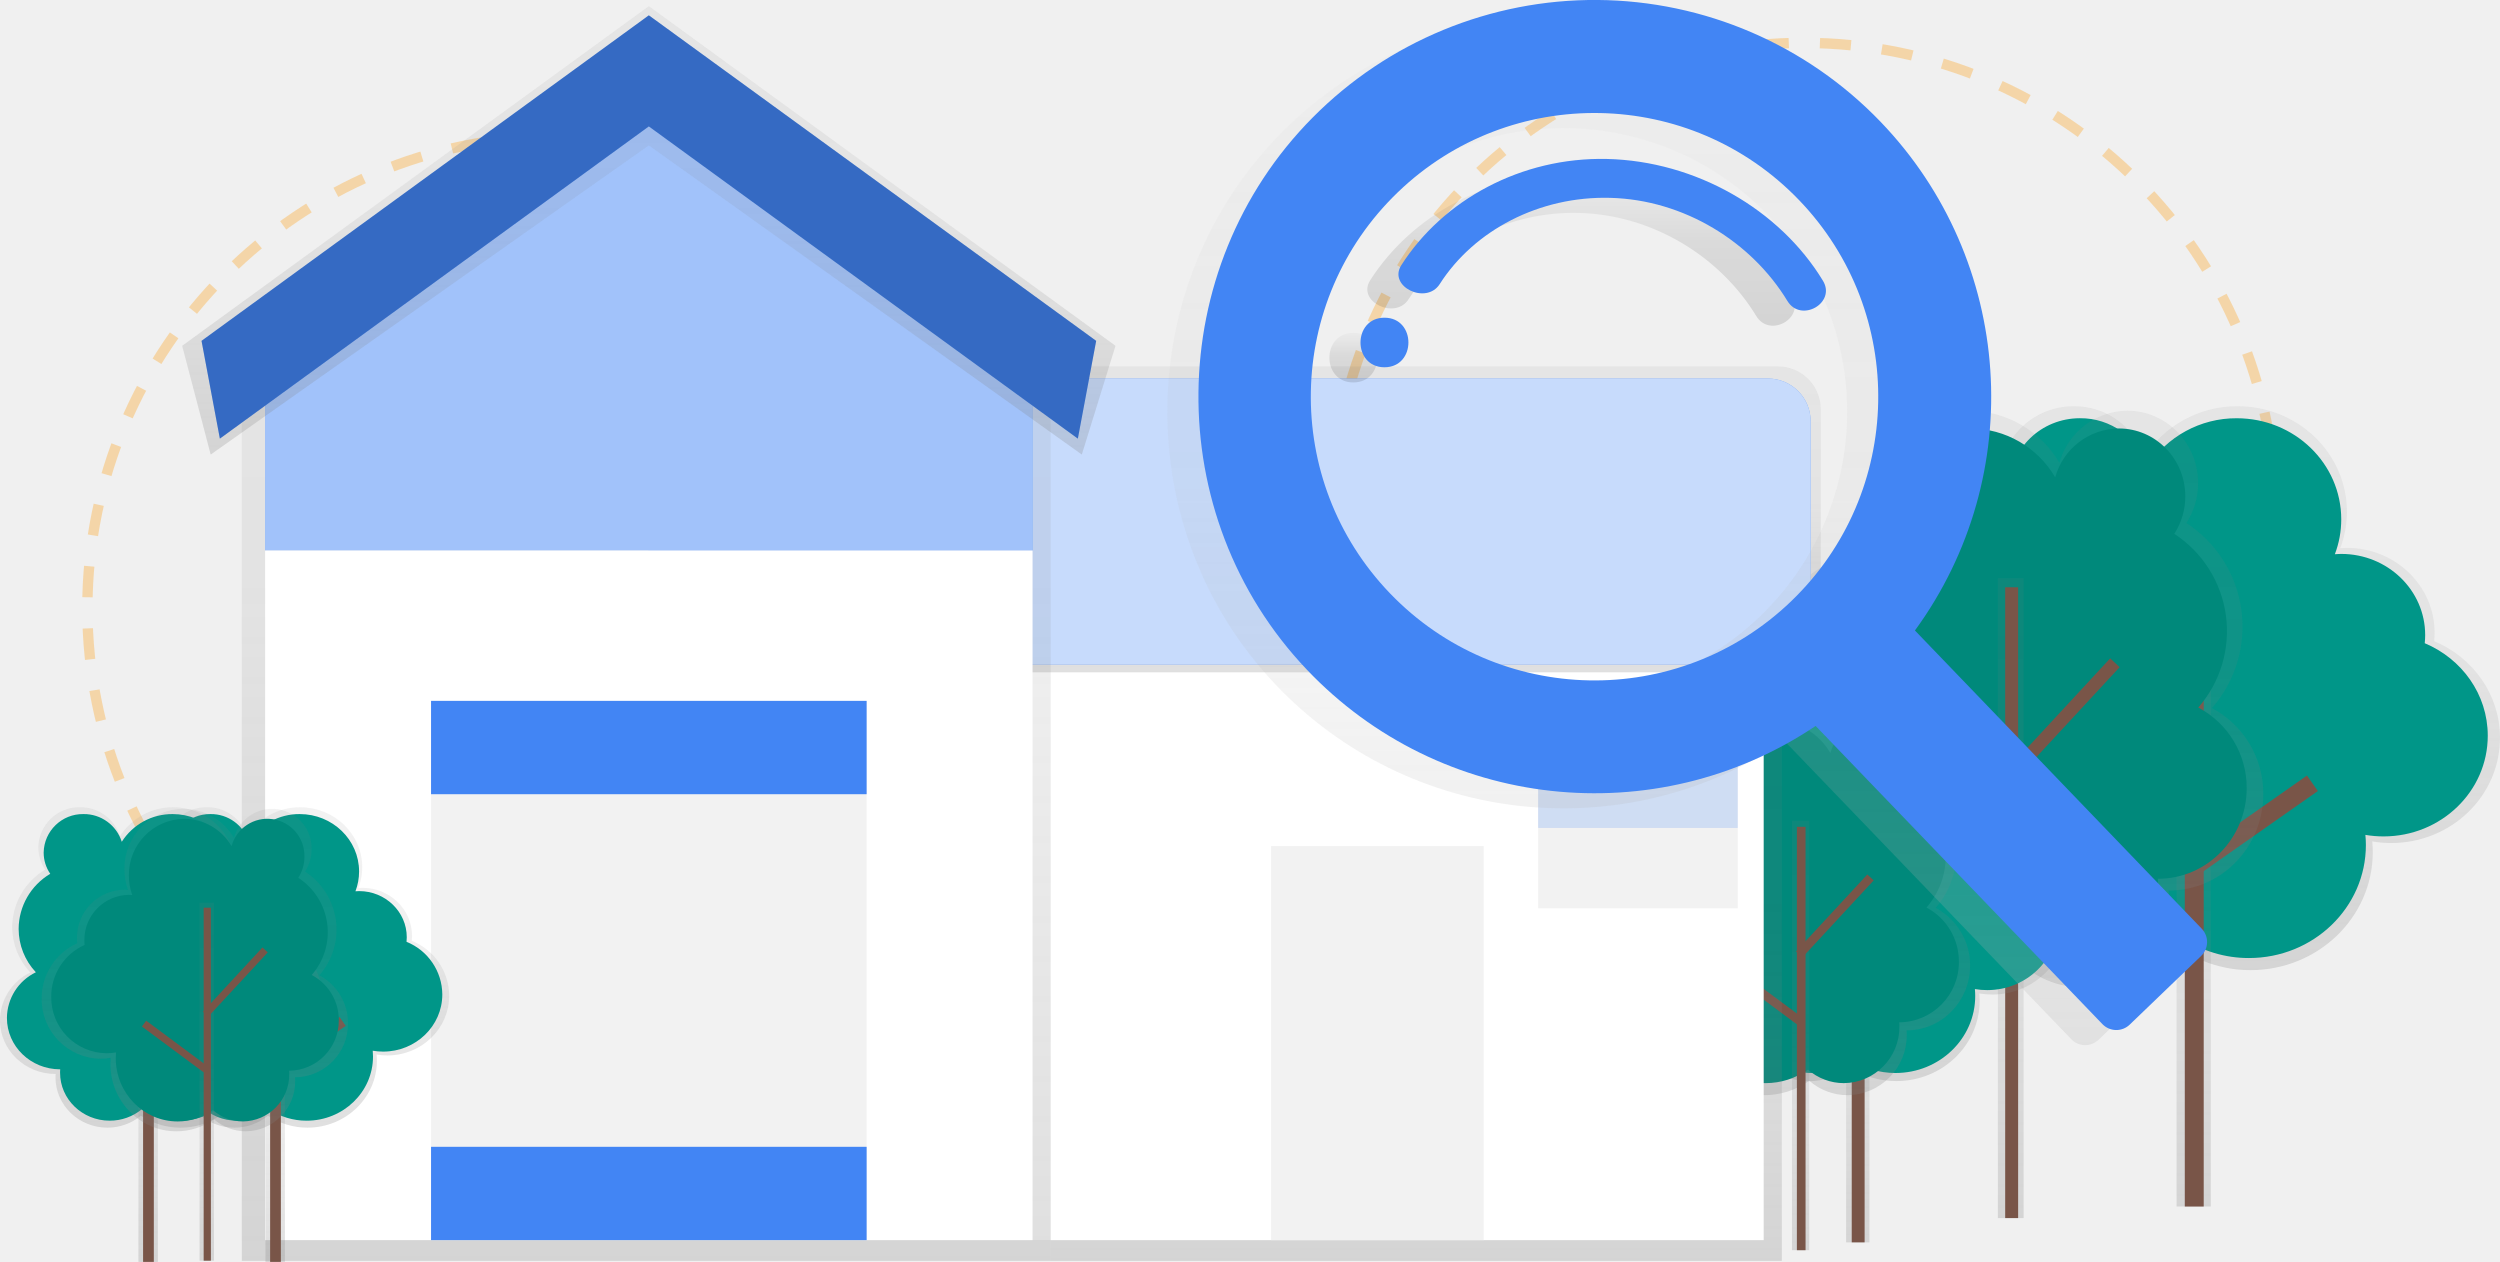
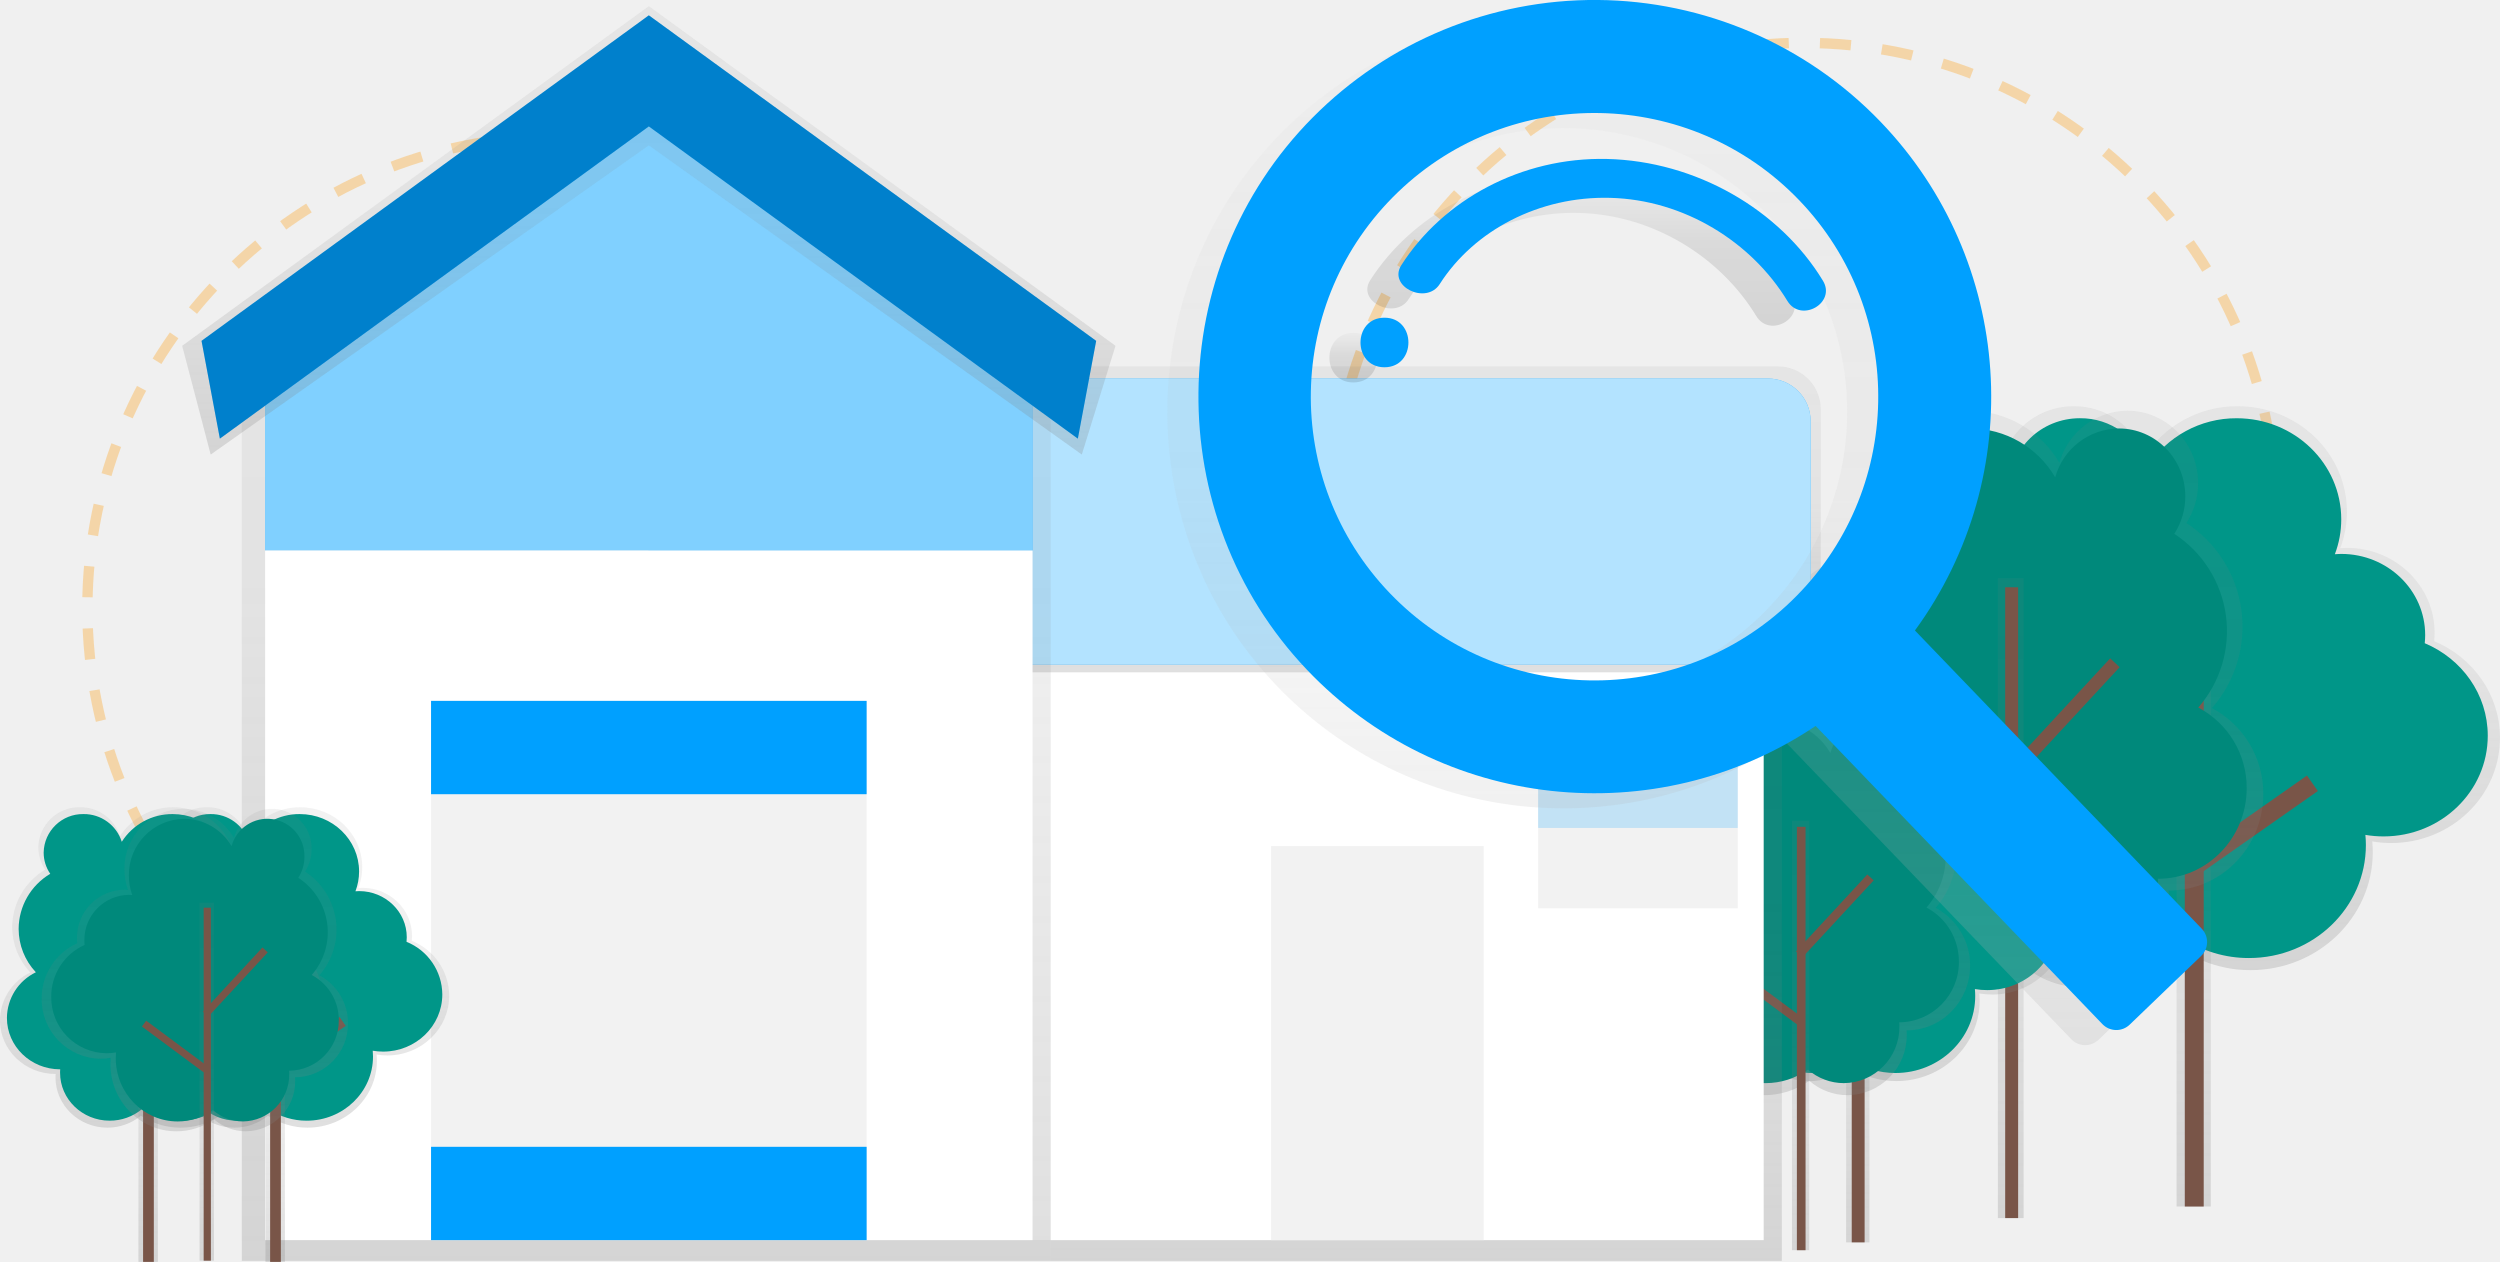
<svg xmlns="http://www.w3.org/2000/svg" xmlns:xlink="http://www.w3.org/1999/xlink" id="3c305dcd-fc8d-4b55-a00e-82dc73cd93c6" data-name="Layer 1" width="964.26" height="486.72" viewBox="0 0 964.26 486.72">
  <defs>
    <linearGradient id="78f90e6d-b24a-44d2-9f86-3fdf1c79ab28" x1="1001.2" y1="623.61" x2="1001.2" y2="406.11" gradientUnits="userSpaceOnUse">
      <stop offset="0" stop-color="gray" stop-opacity="0.25" />
      <stop offset="0.54" stop-color="gray" stop-opacity="0.12" />
      <stop offset="1" stop-color="gray" stop-opacity="0.1" />
    </linearGradient>
    <linearGradient id="a2d5f515-de48-4f00-acad-c4726f878aac" x1="846.11" y1="465.37" x2="846.11" y2="223.13" xlink:href="#78f90e6d-b24a-44d2-9f86-3fdf1c79ab28" />
    <linearGradient id="70d1009e-dace-48dc-ab15-aedd5e3b03e6" x1="913.68" y1="630.19" x2="913.68" y2="407.89" xlink:href="#78f90e6d-b24a-44d2-9f86-3fdf1c79ab28" />
    <linearGradient id="9d354d98-a887-4f91-9102-a75a5431dd3b" x1="775.55" y1="469.82" x2="775.55" y2="223.04" xlink:href="#78f90e6d-b24a-44d2-9f86-3fdf1c79ab28" />
    <linearGradient id="ad5409f9-492b-4351-8333-b0e7b9fbef2b" x1="868.85" y1="666.48" x2="868.85" y2="518.27" xlink:href="#78f90e6d-b24a-44d2-9f86-3fdf1c79ab28" />
    <linearGradient id="bff858af-3bff-4656-bc49-4e0ce7b6f418" x1="716.56" y1="479.18" x2="716.56" y2="314.11" xlink:href="#78f90e6d-b24a-44d2-9f86-3fdf1c79ab28" />
    <linearGradient id="9646795a-0dc7-4a1c-aa48-1a0444241a64" x1="835.31" y1="671.87" x2="835.31" y2="522.66" xlink:href="#78f90e6d-b24a-44d2-9f86-3fdf1c79ab28" />
    <linearGradient id="e954bb2d-a63d-48e0-a08e-512ca674347f" x1="694.5" y1="482.21" x2="694.5" y2="316.57" xlink:href="#78f90e6d-b24a-44d2-9f86-3fdf1c79ab28" />
    <linearGradient id="d9f3a3cc-a090-4b27-9824-db9019e9fbdf" x1="546.26" y1="486.33" x2="546.26" y2="235.33" xlink:href="#78f90e6d-b24a-44d2-9f86-3fdf1c79ab28" />
    <linearGradient id="bebe624b-dd80-4bfd-b5fb-36f1f92addf2" x1="622.57" y1="508.79" x2="622.57" y2="390.79" xlink:href="#78f90e6d-b24a-44d2-9f86-3fdf1c79ab28" />
    <linearGradient id="a99917ae-4a89-472a-9152-7d4c890b2f20" x1="249.26" y1="486.33" x2="249.26" y2="13.33" xlink:href="#78f90e6d-b24a-44d2-9f86-3fdf1c79ab28" />
    <linearGradient id="3d13e601-7b74-41be-a4f6-2a2c5df3e3e7" x1="250.26" y1="175.33" x2="250.26" y2="2.37" xlink:href="#78f90e6d-b24a-44d2-9f86-3fdf1c79ab28" />
    <linearGradient id="1919e53f-dd67-48bc-94b3-535fb113a6c8" x1="257.43" y1="684.36" x2="257.43" y2="560.8" xlink:href="#78f90e6d-b24a-44d2-9f86-3fdf1c79ab28" />
    <linearGradient id="595c306e-168d-4085-ab46-670711e52ff5" x1="106.14" y1="486.72" x2="106.14" y2="349.11" xlink:href="#78f90e6d-b24a-44d2-9f86-3fdf1c79ab28" />
    <linearGradient id="c7fb197d-4001-483a-882b-f14ca460811a" x1="208.43" y1="684.36" x2="208.43" y2="560.8" xlink:href="#78f90e6d-b24a-44d2-9f86-3fdf1c79ab28" />
    <linearGradient id="6a841889-cb28-426a-925d-d1c1f8724da8" x1="57.14" y1="486.72" x2="57.14" y2="349.11" xlink:href="#78f90e6d-b24a-44d2-9f86-3fdf1c79ab28" />
    <linearGradient id="5c82545c-e5e3-4953-955f-bf0089f1e97a" x1="221.48" y1="685.85" x2="221.48" y2="561.46" xlink:href="#78f90e6d-b24a-44d2-9f86-3fdf1c79ab28" />
    <linearGradient id="53fdcf2b-8327-4d89-b36d-71a6ad642ea4" x1="79.75" y1="486.25" x2="79.75" y2="348.16" xlink:href="#78f90e6d-b24a-44d2-9f86-3fdf1c79ab28" />
    <linearGradient id="2fa7ee9e-16f3-4285-a1b9-f91a38b07546" x1="791.07" y1="652.6" x2="791.07" y2="255.28" gradientUnits="userSpaceOnUse">
      <stop offset="0" stop-color="#b3b3b3" stop-opacity="0.25" />
      <stop offset="0.54" stop-color="#b3b3b3" stop-opacity="0.1" />
      <stop offset="1" stop-color="#b3b3b3" stop-opacity="0.05" />
    </linearGradient>
    <linearGradient id="1d6e68af-1823-4deb-b27c-c7781de2c421" x1="668.29" y1="396.98" x2="668.29" y2="377.85" gradientUnits="userSpaceOnUse">
      <stop offset="0" stop-opacity="0.12" />
      <stop offset="0.55" stop-opacity="0.09" />
      <stop offset="1" stop-opacity="0.02" />
    </linearGradient>
    <linearGradient id="4b1a7092-3747-45a4-a541-b9b6a299c3dc" x1="756.12" y1="375.04" x2="756.12" y2="316.56" xlink:href="#1d6e68af-1823-4deb-b27c-c7781de2c421" />
  </defs>
  <circle cx="215.7" cy="234.54" r="182" fill="none" stroke="#ff9800" stroke-miterlimit="10" stroke-width="4" stroke-dasharray="12" opacity="0.3" />
  <circle cx="695.7" cy="198.54" r="182" fill="none" stroke="#ff9800" stroke-miterlimit="10" stroke-width="4" stroke-dasharray="12" opacity="0.3" />
  <g id="ff8ee4b4-5abc-4927-bead-5d69132ee8f9" data-name="&lt;Group&gt;">
    <path d="M912.36,518.33a45,45,0,0,1-12.22-30.79,45.71,45.71,0,0,1,22.42-39.07,26.53,26.53,0,0,1-4.68-15c0-15.09,12.66-27.32,28.28-27.32a28.15,28.15,0,0,1,27.13,19.67,42.43,42.43,0,0,1,36.08-19.67c23.27,0,42.14,18.23,42.14,40.71a39.4,39.4,0,0,1-2.58,14.05c.85-.06,1.71-.13,2.58-.13,18.68,0,33.82,14.63,33.82,32.68a31.94,31.94,0,0,1-.17,3.3c14.94,6.22,25.4,20.57,25.4,37.28,0,22.41-18.8,40.58-42,40.58a43.65,43.65,0,0,1-7.27-.62c.12,1.35.2,2.72.2,4.1,0,25.15-21.1,45.54-47.13,45.54a48,48,0,0,1-26.84-8.11,35.78,35.78,0,0,1-22.79,8.11c-19.45,0-35.21-15.23-35.21-34,0-.81.07-1.61.13-2.41h-.13c-20.82,0-37.7-16.31-37.7-36.43A36.3,36.3,0,0,1,912.36,518.33Z" transform="translate(-146.3 -249.46)" fill="url(#78f90e6d-b24a-44d2-9f86-3fdf1c79ab28)" />
  </g>
  <path id="c200c6c4-addf-434c-9e0f-5ce7230e9a19" data-name="&lt;Path&gt;" d="M916.17,518.18a43.1,43.1,0,0,1-11.69-29.47,43.75,43.75,0,0,1,21.46-37.4,25.39,25.39,0,0,1-4.48-14.39c0-14.44,12.12-26.15,27.07-26.15a27,27,0,0,1,26,18.82A40.62,40.62,0,0,1,1009,410.78c22.28,0,40.33,17.45,40.33,39a37.72,37.72,0,0,1-2.47,13.45c.82-.06,1.64-.12,2.47-.12,17.88,0,32.37,14,32.37,31.28a30.57,30.57,0,0,1-.17,3.16c14.3,6,24.31,19.69,24.31,35.68,0,21.45-18,38.84-40.2,38.84a41.78,41.78,0,0,1-7-.59c.12,1.29.19,2.6.19,3.92,0,24.07-20.2,43.58-45.11,43.58a46,46,0,0,1-25.69-7.76A34.25,34.25,0,0,1,966.3,619c-18.61,0-33.7-14.58-33.7-32.56,0-.78.06-1.54.12-2.31h-.12c-19.93,0-36.09-15.61-36.09-34.87A34.75,34.75,0,0,1,916.17,518.18Z" transform="translate(-146.3 -249.46)" fill="#009688" />
  <line id="4f2fbb80-d4ec-4696-8eab-975803e285fc" data-name="&lt;Path&gt;" x1="846.33" y1="223.13" x2="846.33" y2="465.37" fill="#795548" />
  <rect x="839.51" y="223.13" width="13.19" height="242.23" fill="url(#a2d5f515-de48-4f00-acad-c4726f878aac)" />
  <rect x="842.68" y="223.13" width="7.3" height="242.23" fill="#795548" />
  <line id="964f69dd-bb5e-4ecb-a4f0-6b0cfaf1e31d" data-name="&lt;Path&gt;" x1="847.07" y1="295.68" x2="803.81" y2="251.56" fill="#795548" />
  <rect x="968.09" y="492.19" width="7.3" height="61.79" transform="translate(-234.66 580.34) rotate(-44.43)" fill="#795548" />
  <line id="72c4e71e-02d3-4be2-bc6f-3754e61bbdeb" data-name="&lt;Path&gt;" x1="847.07" y1="333.6" x2="891.91" y2="302.14" fill="#795548" />
  <rect x="988.4" y="563.68" width="54.78" height="7.3" transform="translate(-287.88 436.96) rotate(-35.06)" fill="#795548" />
  <g id="09ddf46a-2bb3-497c-83d6-f7ff730d3d58" data-name="&lt;Group&gt;">
    <path d="M999.45,522.58a47.74,47.74,0,0,0-9.85-71.4,28.23,28.23,0,0,0,4.52-15.37c0-15.42-12.22-27.92-27.3-27.92a27.39,27.39,0,0,0-26.2,20.1,40.49,40.49,0,0,0-34.83-20.1c-22.47,0-40.69,18.63-40.69,41.61a42.37,42.37,0,0,0,2.49,14.36c-.82-.06-1.65-.13-2.49-.13-18,0-32.66,15-32.66,33.4,0,1.14.06,2.26.17,3.37a41.51,41.51,0,0,0-24.53,38.1c0,22.91,18.16,41.48,40.55,41.48a39.87,39.87,0,0,0,7-.63c-.12,1.38-.19,2.78-.19,4.19,0,25.7,20.37,46.54,45.51,46.54a44.59,44.59,0,0,0,25.91-8.29,33.4,33.4,0,0,0,22,8.29c18.78,0,34-15.57,34-34.77,0-.83-.07-1.65-.12-2.47h.12c20.11,0,36.4-16.67,36.4-37.23A37.32,37.32,0,0,0,999.45,522.58Z" transform="translate(-146.3 -249.46)" fill="url(#70d1009e-dace-48dc-ab15-aedd5e3b03e6)" />
  </g>
  <path id="c2060184-c570-49c2-acda-2f80a9472e25" data-name="&lt;Path&gt;" d="M994.19,522.36a44.81,44.81,0,0,0-9.25-67,26.5,26.5,0,0,0,4.24-14.43c0-14.48-11.47-26.21-25.63-26.21A25.71,25.71,0,0,0,939,433.58a38,38,0,0,0-32.7-18.87c-21.09,0-38.19,17.49-38.19,39.06a39.77,39.77,0,0,0,2.34,13.48c-.77-.06-1.55-.12-2.34-.12-16.93,0-30.65,14-30.65,31.35,0,1.07.05,2.12.16,3.16a39,39,0,0,0-23,35.77c0,21.5,17,38.93,38.07,38.93a37.43,37.43,0,0,0,6.59-.59c-.11,1.3-.18,2.61-.18,3.93,0,24.13,19.12,43.68,42.71,43.68a41.85,41.85,0,0,0,24.32-7.78,31.35,31.35,0,0,0,20.65,7.78c17.62,0,31.91-14.61,31.91-32.64,0-.78-.06-1.55-.11-2.32h.11c18.87,0,34.17-15.65,34.17-34.95A35,35,0,0,0,994.19,522.36Z" transform="translate(-146.3 -249.46)" fill="#00897b" />
  <rect x="770.59" y="223.04" width="9.92" height="246.78" fill="url(#9d354d98-a887-4f91-9102-a75a5431dd3b)" />
  <rect x="773.41" y="226.51" width="4.99" height="243.31" fill="#795548" />
  <rect x="911.43" y="524.78" width="60.28" height="4.99" transform="translate(-231.37 610.35) rotate(-47.2)" fill="#795548" />
  <rect x="897.36" y="545.18" width="4.99" height="52.89" transform="translate(-241.86 703.78) rotate(-53.4)" fill="#795548" />
  <g id="db20f295-6229-40c0-b196-6bb997b23afd" data-name="&lt;Group&gt;">
    <path d="M808.31,594.74a30.69,30.69,0,0,1-8.32-21,31.15,31.15,0,0,1,15.28-26.62,18.08,18.08,0,0,1-3.19-10.25c0-10.28,8.63-18.62,19.27-18.62a19.19,19.19,0,0,1,18.49,13.4,28.92,28.92,0,0,1,24.59-13.4c15.86,0,28.72,12.42,28.72,27.74a26.85,26.85,0,0,1-1.76,9.58c.58,0,1.16-.09,1.76-.09,12.73,0,23,10,23,22.27a21.77,21.77,0,0,1-.12,2.25,27.65,27.65,0,0,1,17.31,25.41c0,15.27-12.81,27.65-28.62,27.65a29.75,29.75,0,0,1-5-.42c.09.92.14,1.85.14,2.79,0,17.14-14.38,31-32.12,31A32.74,32.74,0,0,1,859.53,661,24.38,24.38,0,0,1,844,666.48c-13.25,0-24-10.38-24-23.18,0-.56,0-1.1.09-1.64H820c-14.19,0-25.69-11.11-25.69-24.82A24.74,24.74,0,0,1,808.31,594.74Z" transform="translate(-146.3 -249.46)" fill="url(#ad5409f9-492b-4351-8333-b0e7b9fbef2b)" />
  </g>
  <path id="3f6c00ca-74d6-4e4e-a4d6-8f160f37aa24" data-name="&lt;Path&gt;" d="M810.9,594.64a29.37,29.37,0,0,1-8-20.08,29.81,29.81,0,0,1,14.63-25.48,17.3,17.3,0,0,1-3.05-9.81c0-9.84,8.26-17.82,18.44-17.82a18.36,18.36,0,0,1,17.7,12.83,27.68,27.68,0,0,1,23.53-12.83c15.18,0,27.49,11.89,27.49,26.56a25.7,25.7,0,0,1-1.68,9.17c.56,0,1.11-.08,1.68-.08,12.18,0,22.06,9.54,22.06,21.31a20.83,20.83,0,0,1-.11,2.15,26.47,26.47,0,0,1,16.57,24.32c0,14.62-12.27,26.47-27.4,26.47a28.47,28.47,0,0,1-4.74-.4c.08.88.13,1.77.13,2.67,0,16.4-13.76,29.7-30.74,29.7a31.34,31.34,0,0,1-17.5-5.29,23.34,23.34,0,0,1-14.86,5.29c-12.68,0-23-9.93-23-22.19,0-.53,0-1.05.08-1.57h-.08c-13.58,0-24.59-10.64-24.59-23.76A23.68,23.68,0,0,1,810.9,594.64Z" transform="translate(-146.3 -249.46)" fill="#009688" />
  <line id="8a7e076a-6ecd-440d-86c8-bd2eb9f9fc08" data-name="&lt;Path&gt;" x1="716.71" y1="314.11" x2="716.71" y2="479.18" fill="#795548" />
  <rect x="712.06" y="314.11" width="8.99" height="165.07" fill="url(#bff858af-3bff-4656-bc49-4e0ce7b6f418)" />
  <rect x="714.22" y="314.11" width="4.97" height="165.07" fill="#795548" />
  <line id="cd90862a-73c1-467f-8a8f-23aaf7962413" data-name="&lt;Path&gt;" x1="717.21" y1="363.55" x2="687.74" y2="333.48" fill="#795548" />
  <rect x="846.29" y="576.92" width="4.97" height="42.1" transform="translate(-322.25 515.67) rotate(-44.43)" fill="#795548" />
  <line id="f406e355-8aa2-4ce0-9f47-8fc27dbb63cd" data-name="&lt;Path&gt;" x1="717.21" y1="389.39" x2="747.77" y2="367.95" fill="#795548" />
  <rect x="860.13" y="625.64" width="37.33" height="4.97" transform="translate(-347.66 369.3) rotate(-35.06)" fill="#795548" />
  <g id="af04bae7-87e5-447e-b22a-307a28405780" data-name="&lt;Group&gt;">
    <path d="M892.88,599.64a32,32,0,0,0-6.61-47.92,19,19,0,0,0,3-10.32,18.28,18.28,0,0,0-35.91-5.25A27.18,27.18,0,0,0,830,522.66c-15.08,0-27.31,12.5-27.31,27.93a28.44,28.44,0,0,0,1.67,9.64c-.55,0-1.11-.09-1.67-.09a22.17,22.17,0,0,0-21.92,22.42c0,.76,0,1.52.11,2.26a27.86,27.86,0,0,0-16.46,25.58c0,15.37,12.19,27.84,27.22,27.84a26.76,26.76,0,0,0,4.71-.42c-.08.93-.13,1.86-.13,2.81,0,17.25,13.68,31.24,30.54,31.24a29.93,29.93,0,0,0,17.39-5.56,22.42,22.42,0,0,0,14.77,5.56,23.08,23.08,0,0,0,22.82-23.34c0-.56,0-1.11-.08-1.66h.08c13.5,0,24.44-11.19,24.44-25A25.05,25.05,0,0,0,892.88,599.64Z" transform="translate(-146.3 -249.46)" fill="url(#9646795a-0dc7-4a1c-aa48-1a0444241a64)" />
  </g>
  <path id="e5433075-9388-42ed-900f-702a5a1be897" data-name="&lt;Path&gt;" d="M889.35,599.5a30.08,30.08,0,0,0-6.21-45,17.79,17.79,0,0,0,2.85-9.68,17.16,17.16,0,0,0-33.71-4.93,25.51,25.51,0,0,0-21.95-12.66c-14.16,0-25.63,11.74-25.63,26.22a26.69,26.69,0,0,0,1.57,9.05c-.52,0-1-.08-1.57-.08a20.81,20.81,0,0,0-20.57,21c0,.72,0,1.43.1,2.12a26.15,26.15,0,0,0-15.45,24c0,14.43,11.44,26.13,25.55,26.13a25.12,25.12,0,0,0,4.42-.4c-.08.87-.12,1.75-.12,2.64,0,16.19,12.84,29.32,28.67,29.32a28.09,28.09,0,0,0,16.33-5.22,21,21,0,0,0,13.86,5.22,21.67,21.67,0,0,0,21.42-21.9c0-.52,0-1-.08-1.55h.08a23.2,23.2,0,0,0,22.94-23.46A23.51,23.51,0,0,0,889.35,599.5Z" transform="translate(-146.3 -249.46)" fill="#00897b" />
  <rect x="691.17" y="316.57" width="6.66" height="165.64" fill="url(#e954bb2d-a63d-48e0-a08e-512ca674347f)" />
  <rect x="693.06" y="318.9" width="3.35" height="163.31" fill="#795548" />
  <rect x="833.8" y="601.12" width="40.46" height="3.35" transform="translate(-314.84 570.34) rotate(-47.2)" fill="#795548" />
  <rect x="824.36" y="614.81" width="3.35" height="35.5" transform="translate(-320.6 669.12) rotate(-53.4)" fill="#795548" />
  <rect x="405.26" y="235.33" width="282" height="251" fill="url(#d9f3a3cc-a090-4b27-9824-db9019e9fbdf)" />
  <rect x="220.26" y="235.33" width="460" height="243" fill="#fff" />
  <path d="M848.57,508.79h-452v-118h435.5a16.5,16.5,0,0,1,16.5,16.5Z" transform="translate(-146.3 -249.46)" fill="url(#bebe624b-dd80-4bfd-b5fb-36f1f92addf2)" />
-   <path d="M250.26,146H681.88a16.5,16.5,0,0,1,16.5,16.5v93.79a0,0,0,0,1,0,0H250.26a0,0,0,0,1,0,0V146A0,0,0,0,1,250.26,146Z" fill="#4285f4" />
+   <path d="M250.26,146H681.88a16.5,16.5,0,0,1,16.5,16.5v93.79a0,0,0,0,1,0,0H250.26a0,0,0,0,1,0,0V146A0,0,0,0,1,250.26,146Z" fill="#00a0ff" />
  <path d="M250.26,146H681.88a16.5,16.5,0,0,1,16.5,16.5v93.79a0,0,0,0,1,0,0H250.26a0,0,0,0,1,0,0V146A0,0,0,0,1,250.26,146Z" fill="#fff" opacity="0.7" />
  <polygon points="249.26 13.32 93.26 123.18 93.26 215.75 93.26 486.32 405.26 486.32 405.26 215.75 405.26 123.18 249.26 13.32" fill="url(#a99917ae-4a89-472a-9152-7d4c890b2f20)" />
-   <polygon points="398.26 121.33 250.26 13.32 102.26 121.33 102.26 212.32 398.26 212.32 398.26 121.33" fill="#4285f4" />
+   <polygon points="398.26 121.33 250.26 13.32 102.26 121.33 102.26 212.32 398.26 212.32 398.26 121.33" fill="#00a0ff" />
  <polygon points="398.26 121.33 250.26 13.32 102.26 121.33 102.26 212.32 398.26 212.32 398.26 121.33" fill="#fff" opacity="0.5" />
  <rect x="102.26" y="212.33" width="296" height="266" fill="#fff" />
  <polygon points="417.26 175.32 250.26 56.07 81.26 175.32 70.26 133.38 250.26 2.37 430.26 133.38 417.26 175.32" fill="url(#3d13e601-7b74-41be-a4f6-2a2c5df3e3e7)" />
-   <polygon points="415.73 169.18 250.26 48.75 84.8 169.18 77.73 131.47 250.26 5.91 422.8 131.47 415.73 169.18" fill="#4285f4" />
+   <polygon points="415.73 169.18 250.26 48.75 84.8 169.18 77.73 131.47 250.26 5.91 422.8 131.47 415.73 169.18" fill="#00a0ff" />
  <polygon points="415.73 169.18 250.26 48.75 84.8 169.18 77.73 131.47 250.26 5.91 422.8 131.47 415.73 169.18" opacity="0.2" />
  <rect x="166.26" y="270.33" width="168" height="208" fill="#f2f2f2" />
-   <rect x="166.26" y="270.33" width="168" height="36" fill="#4285f4" />
-   <rect x="166.26" y="442.33" width="168" height="36" fill="#4285f4" />
+   <rect x="166.26" y="270.33" width="168" height="36" fill="#00a0ff" />
+   <rect x="166.26" y="442.33" width="168" height="36" fill="#00a0ff" />
  <path d="M677.9,653a1.5,1.5,0,0,0,0-3,1.5,1.5,0,0,0,0,3Z" transform="translate(-146.3 -249.46)" fill="lime" />
  <rect x="490.26" y="326.33" width="82" height="152" fill="#f2f2f2" />
  <rect x="593.26" y="294.33" width="77" height="56" fill="#f2f2f2" />
-   <rect x="593.26" y="294.33" width="77" height="25" fill="#4285f4" opacity="0.2" />
+   <rect x="593.26" y="294.33" width="77" height="25" fill="#00a0ff" opacity="0.2" />
  <g id="47cb54cf-6c9b-4864-bf0d-76585f8d162f" data-name="&lt;Group&gt;">
    <path d="M207,624.55A25.58,25.58,0,0,1,200,607.06a26,26,0,0,1,12.74-22.19,15.07,15.07,0,0,1-2.66-8.54,15.8,15.8,0,0,1,16.06-15.52A16,16,0,0,1,241.58,572a24.11,24.11,0,0,1,20.5-11.17c13.22,0,23.94,10.36,23.94,23.13a22.39,22.39,0,0,1-1.47,8c.49,0,1-.07,1.47-.07,10.61,0,19.21,8.31,19.21,18.56a18.15,18.15,0,0,1-.1,1.87,23.05,23.05,0,0,1,14.43,21.18c0,12.73-10.68,23.05-23.86,23.05a24.8,24.8,0,0,1-4.13-.35c.07.77.11,1.54.11,2.33,0,14.29-12,25.87-26.77,25.87a27.29,27.29,0,0,1-15.25-4.61,20.33,20.33,0,0,1-12.95,4.61c-11,0-20-8.65-20-19.33,0-.46,0-.92.07-1.37h-.07c-11.83,0-21.42-9.27-21.42-20.69A20.62,20.62,0,0,1,207,624.55Z" transform="translate(-146.3 -249.46)" fill="url(#1919e53f-dd67-48bc-94b3-535fb113a6c8)" />
  </g>
  <path id="3ed80c62-65f0-4ea6-94fa-12b45cf1e111" data-name="&lt;Path&gt;" d="M209.13,624.47a24.49,24.49,0,0,1-6.64-16.74,24.85,24.85,0,0,1,12.19-21.24,14.42,14.42,0,0,1-2.54-8.18,15.12,15.12,0,0,1,15.38-14.86,15.31,15.31,0,0,1,14.75,10.69,23.07,23.07,0,0,1,19.62-10.69c12.65,0,22.91,9.91,22.91,22.14a21.43,21.43,0,0,1-1.4,7.64c.46,0,.93-.07,1.4-.07,10.16,0,18.39,8,18.39,17.77a17.37,17.37,0,0,1-.09,1.79A22.07,22.07,0,0,1,316.9,633c0,12.19-10.22,22.07-22.84,22.07a23.73,23.73,0,0,1-4-.34c.07.73.11,1.48.11,2.23,0,13.67-11.47,24.76-25.63,24.76A26.12,26.12,0,0,1,250,677.3a19.45,19.45,0,0,1-12.39,4.41c-10.57,0-19.14-8.28-19.14-18.5,0-.44,0-.88.07-1.31h-.07c-11.32,0-20.5-8.87-20.5-19.81A19.74,19.74,0,0,1,209.13,624.47Z" transform="translate(-146.3 -249.46)" fill="#009688" />
  <line id="b49a21fb-81f1-4431-9ecd-ca46c91409d2" data-name="&lt;Path&gt;" x1="106.27" y1="349.11" x2="106.27" y2="486.72" fill="#795548" />
  <rect x="102.39" y="349.11" width="7.5" height="137.61" fill="url(#595c306e-168d-4085-ab46-670711e52ff5)" />
  <rect x="104.19" y="349.11" width="4.14" height="137.61" fill="#795548" />
  <line id="46369620-a42d-4543-9046-c39c6dd80f7a" data-name="&lt;Path&gt;" x1="106.69" y1="390.32" x2="82.11" y2="365.25" fill="#795548" />
  <rect x="238.63" y="609.7" width="4.14" height="35.1" transform="translate(-516.59 98.36) rotate(-44.43)" fill="#795548" />
  <line id="062fca71-ec11-4619-a966-9015ca52f87c" data-name="&lt;Path&gt;" x1="106.69" y1="411.86" x2="132.16" y2="393.99" fill="#795548" />
  <rect x="250.16" y="650.31" width="31.12" height="4.14" transform="translate(-472.83 21.54) rotate(-35.06)" fill="#795548" />
  <g id="a27ca12e-65b6-46c0-899b-83e3c1e240bd" data-name="&lt;Group&gt;">
    <path d="M158,624.55A25.58,25.58,0,0,1,151,607.06a26,26,0,0,1,12.74-22.19,15.07,15.07,0,0,1-2.66-8.54,15.8,15.8,0,0,1,16.06-15.52A16,16,0,0,1,192.58,572a24.11,24.11,0,0,1,20.5-11.17c13.22,0,23.94,10.36,23.94,23.13a22.39,22.39,0,0,1-1.47,8c.49,0,1-.07,1.47-.07,10.61,0,19.21,8.31,19.21,18.56a18.15,18.15,0,0,1-.1,1.87,23.05,23.05,0,0,1,14.43,21.18c0,12.73-10.68,23.05-23.86,23.05a24.8,24.8,0,0,1-4.13-.35c.07.77.11,1.54.11,2.33,0,14.29-12,25.87-26.77,25.87a27.29,27.29,0,0,1-15.25-4.61,20.33,20.33,0,0,1-12.95,4.61c-11,0-20-8.65-20-19.33,0-.46,0-.92.07-1.37h-.07c-11.83,0-21.42-9.27-21.42-20.69A20.62,20.62,0,0,1,158,624.55Z" transform="translate(-146.3 -249.46)" fill="url(#c7fb197d-4001-483a-882b-f14ca460811a)" />
  </g>
  <path id="685c56b8-497f-4668-a7ee-09f5fbc3598c" data-name="&lt;Path&gt;" d="M160.13,624.47a24.49,24.49,0,0,1-6.64-16.74,24.85,24.85,0,0,1,12.19-21.24,14.42,14.42,0,0,1-2.54-8.18,15.12,15.12,0,0,1,15.38-14.86,15.31,15.31,0,0,1,14.75,10.69,23.07,23.07,0,0,1,19.62-10.69c12.65,0,22.91,9.91,22.91,22.14a21.43,21.43,0,0,1-1.4,7.64c.46,0,.93-.07,1.4-.07,10.16,0,18.39,8,18.39,17.77a17.37,17.37,0,0,1-.09,1.79A22.07,22.07,0,0,1,267.9,633c0,12.19-10.22,22.07-22.84,22.07a23.73,23.73,0,0,1-4-.34c.07.73.11,1.48.11,2.23,0,13.67-11.47,24.76-25.63,24.76A26.12,26.12,0,0,1,201,677.3a19.45,19.45,0,0,1-12.39,4.41c-10.57,0-19.14-8.28-19.14-18.5,0-.44,0-.88.07-1.31h-.07c-11.32,0-20.5-8.87-20.5-19.81A19.74,19.74,0,0,1,160.13,624.47Z" transform="translate(-146.3 -249.46)" fill="#009688" />
  <line id="6da80e84-a8c0-407e-a753-005b95fbf056" data-name="&lt;Path&gt;" x1="57.27" y1="349.11" x2="57.27" y2="486.72" fill="#795548" />
  <rect x="53.39" y="349.11" width="7.5" height="137.61" fill="url(#6a841889-cb28-426a-925d-d1c1f8724da8)" />
  <rect x="55.19" y="349.11" width="4.14" height="137.61" fill="#795548" />
  <line id="956986cd-9b04-40a5-a6ac-3e412b0f623a" data-name="&lt;Path&gt;" x1="57.69" y1="390.32" x2="33.11" y2="365.25" fill="#795548" />
  <rect x="189.63" y="609.7" width="4.14" height="35.1" transform="translate(-530.59 64.06) rotate(-44.43)" fill="#795548" />
  <line id="52f85bb0-cc07-4469-ba3e-635298721117" data-name="&lt;Path&gt;" x1="57.69" y1="411.86" x2="83.16" y2="393.99" fill="#795548" />
  <rect x="201.16" y="650.31" width="31.12" height="4.14" transform="translate(-481.72 -6.6) rotate(-35.06)" fill="#795548" />
  <g id="2b13a509-cfb1-48b6-9a8a-884e17259990" data-name="&lt;Group&gt;">
    <path d="M269.47,625.64a26.71,26.71,0,0,0-5.51-40,15.8,15.8,0,0,0,2.53-8.6,15.24,15.24,0,0,0-29.94-4.38,22.66,22.66,0,0,0-19.49-11.25,23,23,0,0,0-22.77,23.28,23.71,23.71,0,0,0,1.39,8c-.46,0-.92-.07-1.39-.07A18.48,18.48,0,0,0,176,611.4c0,.64,0,1.27.09,1.89a23.23,23.23,0,0,0-13.72,21.32,23,23,0,0,0,22.69,23.21,22.31,22.31,0,0,0,3.93-.35c-.07.77-.11,1.55-.11,2.34,0,14.38,11.4,26,25.46,26a25,25,0,0,0,14.5-4.64,18.69,18.69,0,0,0,12.31,4.64,19.24,19.24,0,0,0,19-19.45c0-.47,0-.92-.07-1.38h.07a20.61,20.61,0,0,0,20.37-20.83A20.88,20.88,0,0,0,269.47,625.64Z" transform="translate(-146.3 -249.46)" fill="url(#5c82545c-e5e3-4953-955f-bf0089f1e97a)" />
  </g>
  <path id="ffc97756-bf62-44e2-b6c0-20f8128ede8f" data-name="&lt;Path&gt;" d="M266.53,625.52a25.07,25.07,0,0,0-5.18-37.5,14.83,14.83,0,0,0,2.37-8.07,14.3,14.3,0,0,0-28.1-4.11,21.27,21.27,0,0,0-18.3-10.56A21.62,21.62,0,0,0,196,587.14a22.25,22.25,0,0,0,1.31,7.54c-.43,0-.87-.07-1.31-.07a17.35,17.35,0,0,0-17.15,17.54c0,.6,0,1.19.09,1.77a21.8,21.8,0,0,0-12.88,20,21.55,21.55,0,0,0,21.3,21.78,20.94,20.94,0,0,0,3.69-.33c-.06.73-.1,1.46-.1,2.2,0,13.5,10.7,24.44,23.9,24.44a23.42,23.42,0,0,0,13.61-4.35A17.54,17.54,0,0,0,240,682a18.06,18.06,0,0,0,17.86-18.26c0-.44,0-.87-.06-1.3h.06a19.34,19.34,0,0,0,19.12-19.56A19.6,19.6,0,0,0,266.53,625.52Z" transform="translate(-146.3 -249.46)" fill="#00897b" />
  <rect x="76.97" y="348.16" width="5.55" height="138.09" fill="url(#53fdcf2b-8327-4d89-b36d-71a6ad642ea4)" />
  <rect x="78.55" y="350.1" width="2.79" height="136.15" fill="#795548" />
  <rect x="220.22" y="626.87" width="33.73" height="2.79" transform="translate(-531.27 125.85) rotate(-47.2)" fill="#795548" />
  <rect x="212.35" y="638.29" width="2.79" height="29.6" transform="translate(-584.31 185.84) rotate(-53.4)" fill="#795548" />
  <path d="M859.63,302.24a153,153,0,0,0-219-1.65c-57.91,58.38-58.89,153.43-2.25,213A153,153,0,0,0,834.6,535.28l110.6,115a7.44,7.44,0,0,0,10.53.21L983.28,624a7.44,7.44,0,0,0,.21-10.53l-110.6-115A153,153,0,0,0,859.63,302.24ZM825.18,487.16a109.43,109.43,0,1,1,3-154.73A109.43,109.43,0,0,1,825.18,487.16Z" transform="translate(-146.3 -249.46)" fill="url(#2fa7ee9e-16f3-4285-a1b9-f91a38b07546)" />
  <path d="M668.29,377.85c-12.31,0-12.33,19.12,0,19.12S680.61,377.85,668.29,377.85Z" transform="translate(-146.3 -249.46)" fill="url(#1d6e68af-1823-4deb-b27c-c7781de2c421)" />
  <path d="M754.07,316.59c-33.12-.75-63.27,15.87-79.29,41-5.23,8.18,9.62,15.41,14.82,7.27,13.27-20.77,38.49-34,65.74-33.27,28.58.72,54.59,17.07,68.36,39.76,5.23,8.61,18.91.78,13.72-7.78C820.71,336,788.29,317.36,754.07,316.59Z" transform="translate(-146.3 -249.46)" fill="url(#4b1a7092-3747-45a4-a541-b9b6a299c3dc)" />
-   <path d="M871.63,296.42a153,153,0,0,0-219-1.65c-57.91,58.38-58.89,153.43-2.25,213A153,153,0,0,0,846.6,529.46l110.6,115a7.44,7.44,0,0,0,10.53.21l27.56-26.5a7.44,7.44,0,0,0,.21-10.53l-110.6-115A153,153,0,0,0,871.63,296.42ZM837.18,481.34a109.43,109.43,0,1,1,3-154.73A109.43,109.43,0,0,1,837.18,481.34Z" transform="translate(-146.3 -249.46)" fill="#4285f4" />
-   <path d="M680.29,372c-12.31,0-12.33,19.12,0,19.12S692.61,372,680.29,372Z" transform="translate(-146.3 -249.46)" fill="#4285f4" />
-   <path d="M766.07,310.77c-33.12-.75-63.27,15.87-79.29,41-5.23,8.18,9.62,15.41,14.82,7.27,13.27-20.77,38.49-34,65.74-33.27,28.58.72,54.59,17.07,68.36,39.76,5.23,8.61,18.91.78,13.72-7.78C832.71,330.2,800.29,311.55,766.07,310.77Z" transform="translate(-146.3 -249.46)" fill="#4285f4" />
+   <path d="M871.63,296.42a153,153,0,0,0-219-1.65c-57.91,58.38-58.89,153.43-2.25,213A153,153,0,0,0,846.6,529.46l110.6,115a7.44,7.44,0,0,0,10.53.21l27.56-26.5a7.44,7.44,0,0,0,.21-10.53l-110.6-115A153,153,0,0,0,871.63,296.42ZM837.18,481.34a109.43,109.43,0,1,1,3-154.73A109.43,109.43,0,0,1,837.18,481.34Z" transform="translate(-146.3 -249.46)" fill="#00a0ff" />
+   <path d="M680.29,372c-12.31,0-12.33,19.12,0,19.12S692.61,372,680.29,372Z" transform="translate(-146.3 -249.46)" fill="#00a0ff" />
+   <path d="M766.07,310.77c-33.12-.75-63.27,15.87-79.29,41-5.23,8.18,9.62,15.41,14.82,7.27,13.27-20.77,38.49-34,65.74-33.27,28.58.72,54.59,17.07,68.36,39.76,5.23,8.61,18.91.78,13.72-7.78C832.71,330.2,800.29,311.55,766.07,310.77Z" transform="translate(-146.3 -249.46)" fill="#00a0ff" />
</svg>
